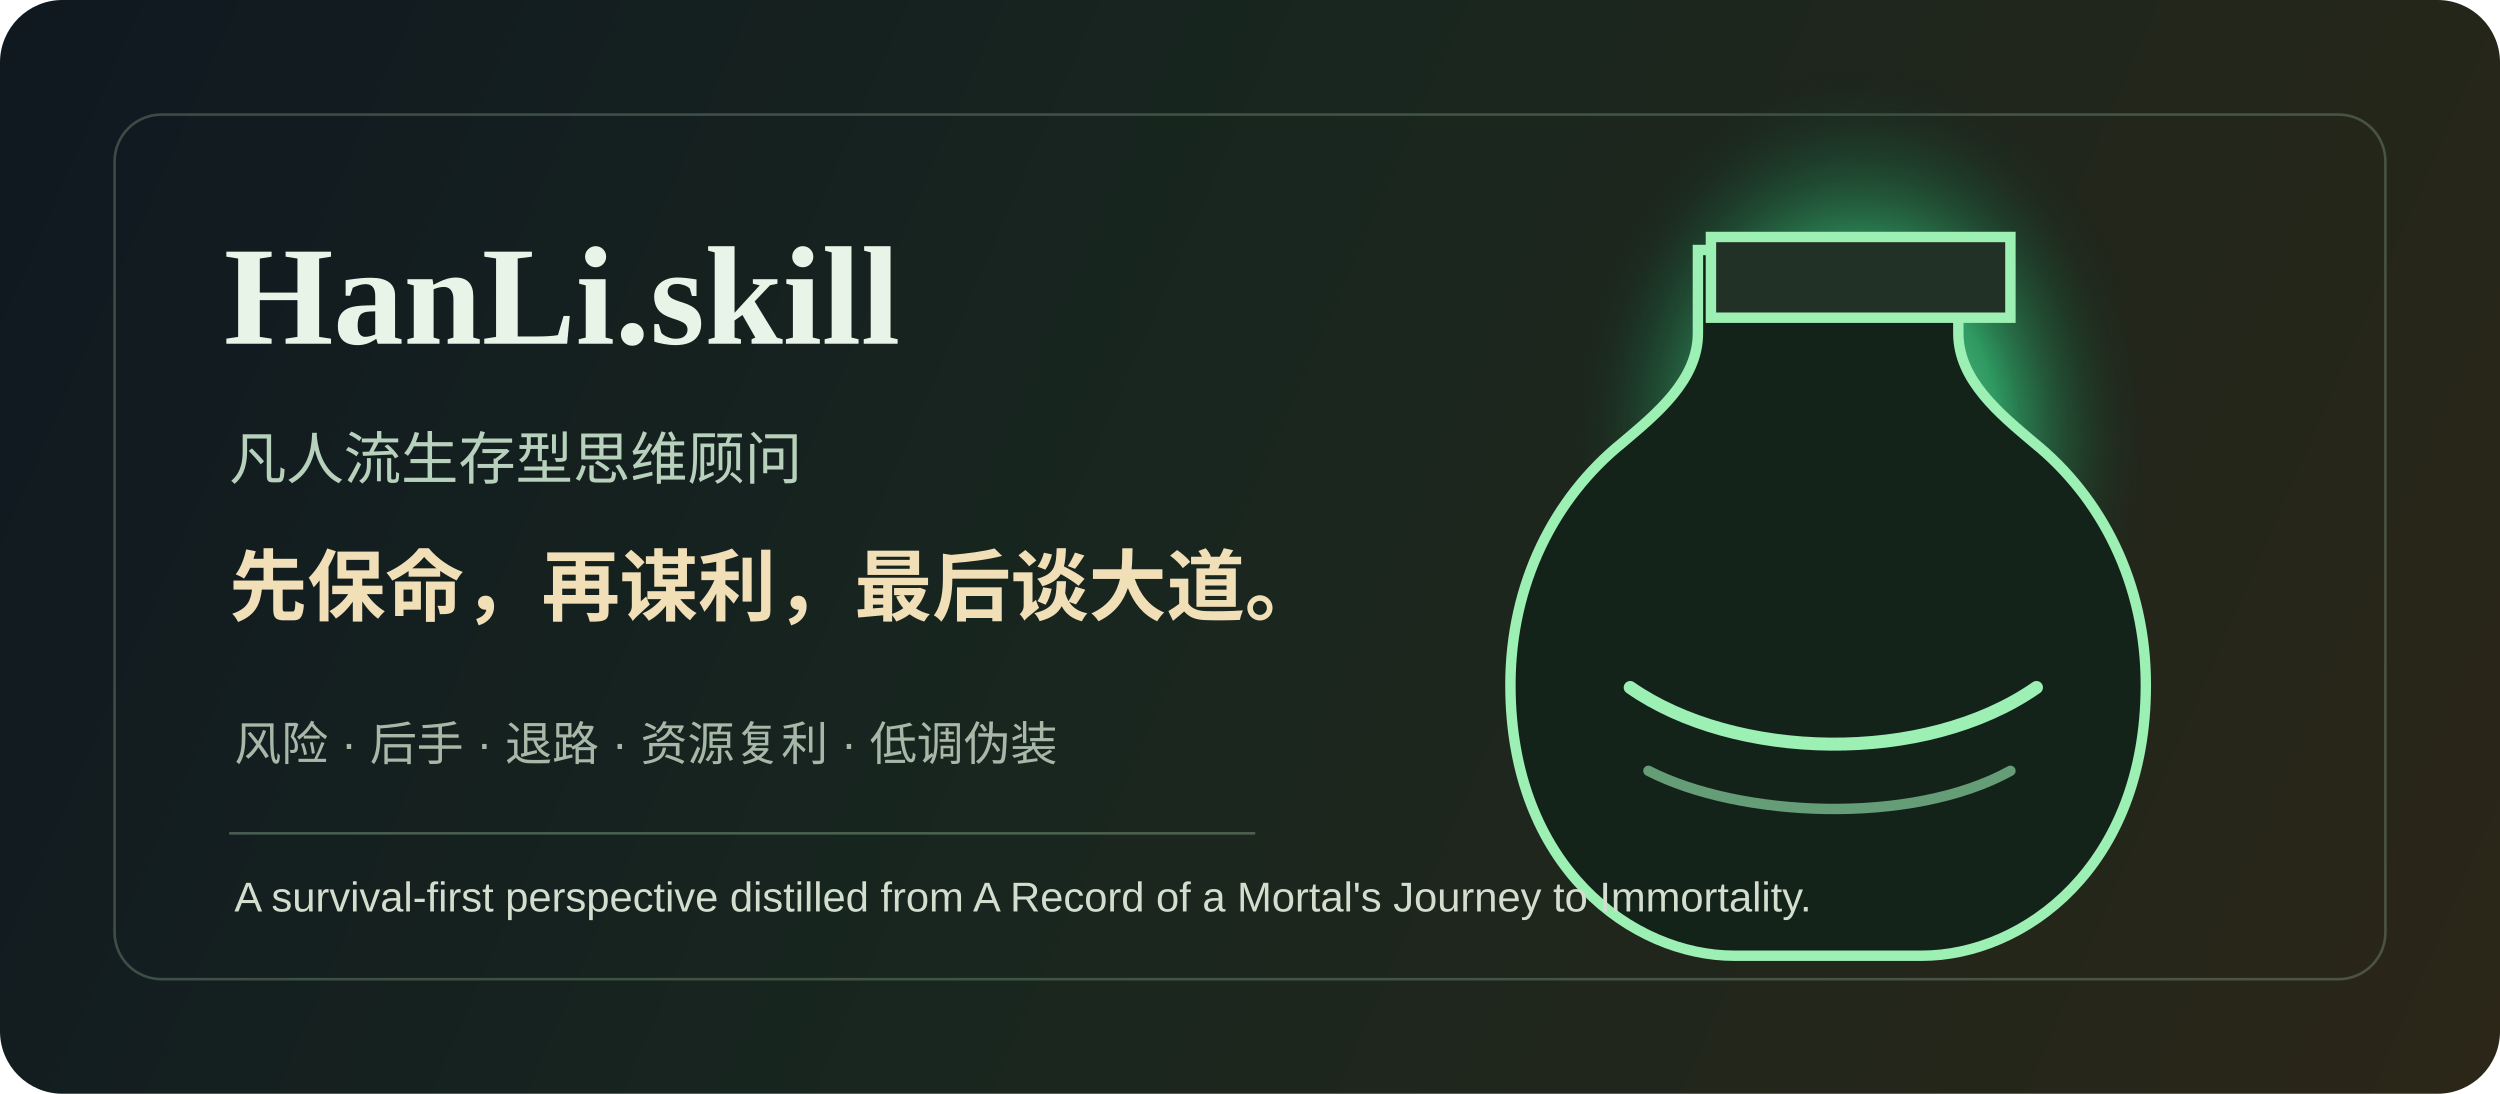
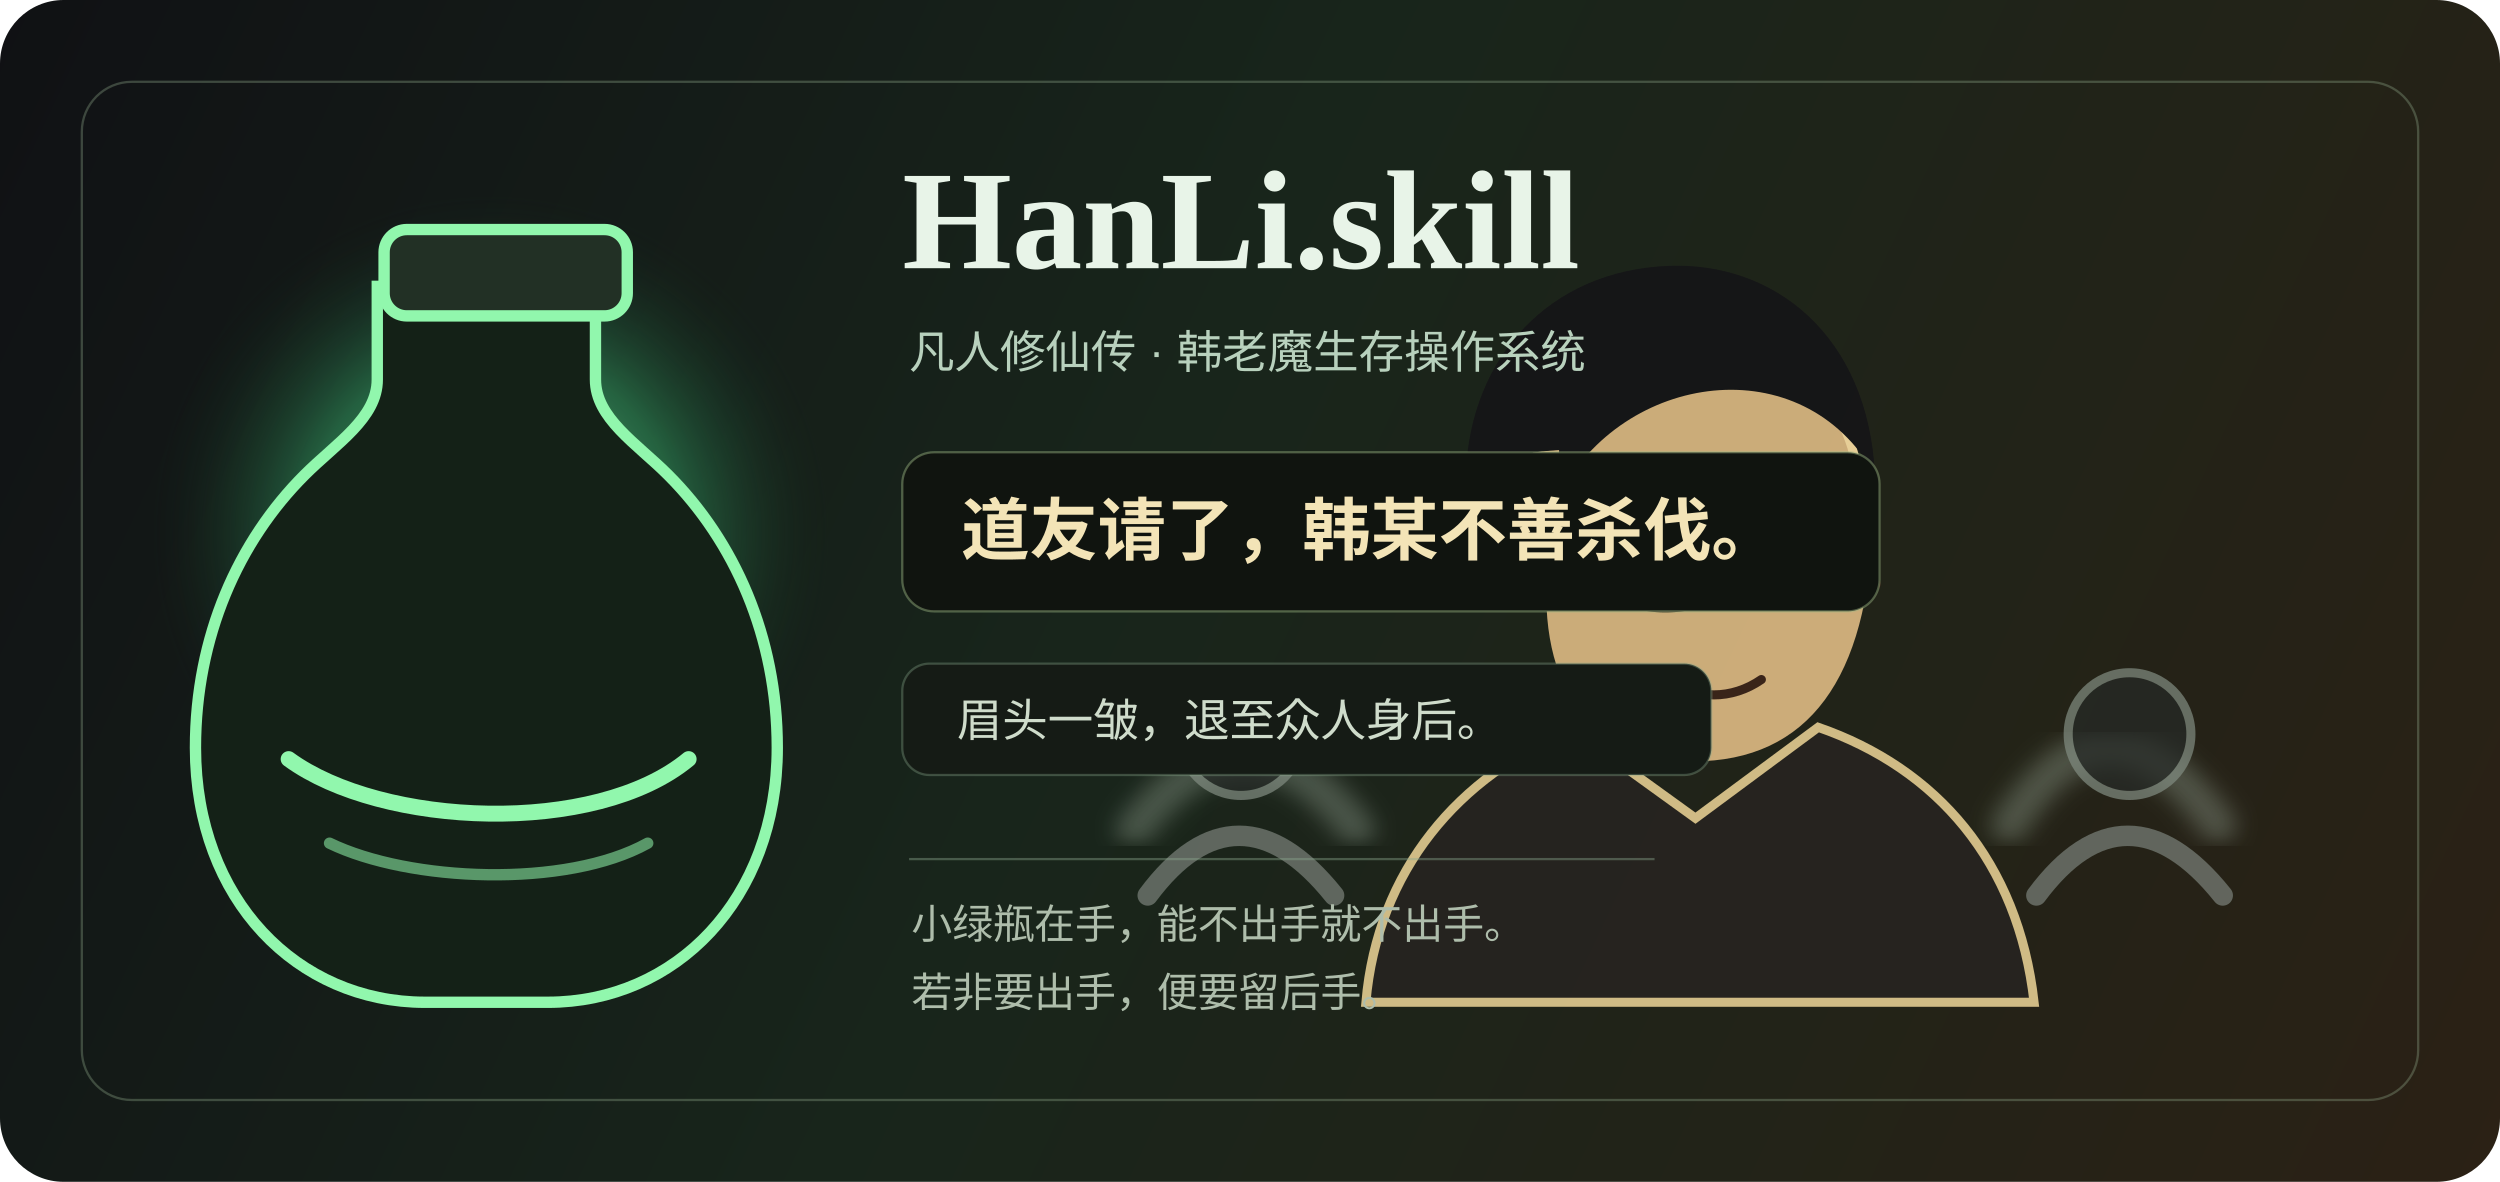
- <svg xmlns="http://www.w3.org/2000/svg" width="960" height="420" viewBox="0 0 960 420" fill="none">
+ <svg xmlns="http://www.w3.org/2000/svg" width="1100" height="520" viewBox="0 0 1100 520" fill="none">
  <defs>
-     <linearGradient id="bg" x1="0" y1="0" x2="960" y2="420" gradientUnits="userSpaceOnUse">
-       <stop stop-color="#101820" />
-       <stop offset="0.45" stop-color="#18261f" />
-       <stop offset="1" stop-color="#2b2618" />
+     <linearGradient id="bg" x1="0" y1="0" x2="1100" y2="520" gradientUnits="userSpaceOnUse">
+       <stop stop-color="#101114" />
+       <stop offset="0.45" stop-color="#18251b" />
+       <stop offset="1" stop-color="#2b2115" />
    </linearGradient>
-     <radialGradient id="bottle" cx="0" cy="0" r="1" gradientUnits="userSpaceOnUse" gradientTransform="translate(714 169) rotate(90) scale(142 112)">
-       <stop stop-color="#82f4b1" />
-       <stop offset="0.48" stop-color="#2f9f65" />
+     <radialGradient id="bottleGlow" cx="0" cy="0" r="1" gradientUnits="userSpaceOnUse" gradientTransform="translate(216 235) rotate(90) scale(150)">
+       <stop stop-color="#90ffad" stop-opacity="0.9" />
+       <stop offset="0.55" stop-color="#37b46f" stop-opacity="0.45" />
      <stop offset="1" stop-color="#10261a" stop-opacity="0" />
    </radialGradient>
+     <filter id="soft" x="-20%" y="-20%" width="140%" height="140%">
+       <feGaussianBlur stdDeviation="5" />
+     </filter>
  </defs>
-   <rect width="960" height="420" rx="24" fill="url(#bg)" />
-   <rect x="44" y="44" width="872" height="332" rx="18" stroke="#8aa88c" stroke-opacity="0.35" />
-   <circle cx="714" cy="169" r="142" fill="url(#bottle)" opacity="0.95" />
-   <path d="M676 96h76v32c0 18 16 31 29 42 26 21 43 54 43 93 0 70-47 104-86 104h-72c-39 0-86-34-86-104 0-39 17-72 43-93 13-11 29-24 29-42V96Z" fill="#13231a" stroke="#9cf0b4" stroke-width="4" />
-   <path d="M657 91h115v31H657V91Z" fill="#223125" stroke="#9cf0b4" stroke-width="4" />
-   <path d="M626 264c40 28 113 30 156 0" stroke="#9cf0b4" stroke-width="5" stroke-linecap="round" />
-   <path d="M633 296c35 18 101 21 139 0" stroke="#9cf0b4" stroke-opacity="0.6" stroke-width="4" stroke-linecap="round" />
-   <text x="86" y="132" fill="#e8f4e8" font-family="Georgia, 'Times New Roman', serif" font-size="54" font-weight="700">HanLi.skill</text>
-   <text x="88" y="184" fill="#b8d1bd" font-family="Arial, sans-serif" font-size="22">凡人流生存型思维顾问</text>
-   <text x="88" y="236" fill="#f1dfb8" font-family="Arial, sans-serif" font-size="30" font-weight="700">先保命，再谋利，最后谈大道。</text>
-   <text x="90" y="292" fill="#a7b8a8" font-family="Arial, sans-serif" font-size="18">风险 · 后手 · 退路 · 资源复利 · 低调伪装</text>
-   <path d="M88 320h394" stroke="#8aa88c" stroke-opacity="0.45" />
-   <text x="90" y="350" fill="#d4decf" font-family="Arial, sans-serif" font-size="16">A survival-first perspective distilled from A Record of a Mortal's Journey to Immortality.</text>
+   <rect width="1100" height="520" rx="28" fill="url(#bg)" />
+   <rect x="36" y="36" width="1028" height="448" rx="22" stroke="#8fa889" stroke-opacity="0.35" />
+   <circle cx="216" cy="235" r="154" fill="url(#bottleGlow)" />
+   <path d="M184 126h78v41c0 17 18 28 32 42 29 29 48 71 48 120 0 67-45 112-101 112h-54c-56 0-101-45-101-112 0-49 19-91 48-120 14-14 32-25 32-42v-41Z" fill="#142117" stroke="#91f7ad" stroke-width="5" />
+   <rect x="169" y="101" width="107" height="38" rx="10" fill="#223025" stroke="#91f7ad" stroke-width="5" />
+   <path d="M127 334c41 30 135 34 176 0" stroke="#91f7ad" stroke-width="7" stroke-linecap="round" />
+   <path d="M145 371c35 17 104 20 140 0" stroke="#91f7ad" stroke-opacity="0.55" stroke-width="5" stroke-linecap="round" />
+   <g opacity="0.95">
+     <path d="M692 321c-50 20-86 62-91 120h294c-7-62-43-103-95-121l-54 40-54-39Z" fill="#26231f" stroke="#d8c28a" stroke-width="4" />
+     <circle cx="746" cy="218" r="72" fill="#d4b27e" stroke="#f0d69d" stroke-width="4" />
+     <path d="M686 218c28-54 107-66 139-9-3-62-45-94-91-92-52 2-87 40-89 91 12-6 25-9 41-10Z" fill="#151517" />
+     <path d="M681 248c55 9 103 4 143-18-2 68-28 105-79 105-44 0-69-32-64-87Z" fill="#d4b27e" />
+     <path d="M705 258c17 12 37 12 60 0" stroke="#3a2419" stroke-width="5" stroke-linecap="round" />
+     <path d="M791 257c13 10 23 10 34 0" stroke="#3a2419" stroke-width="5" stroke-linecap="round" />
+     <path d="M734 299c12 9 28 9 41 0" stroke="#3a2419" stroke-width="4" stroke-linecap="round" />
+   </g>
+   <g filter="url(#soft)" opacity="0.35">
+     <path d="M499 365c32-42 65-42 98 0M884 363c29-45 59-45 92 0" stroke="#9fb09f" stroke-width="16" stroke-linecap="round" />
+   </g>
+   <g opacity="0.72">
+     <path d="M505 394c26-35 54-35 82 0" stroke="#788078" stroke-width="9" stroke-linecap="round" />
+     <path d="M896 394c26-35 54-35 82 0" stroke="#788078" stroke-width="9" stroke-linecap="round" />
+     <circle cx="546" cy="323" r="27" fill="#252a27" stroke="#7f8a7f" stroke-width="4" />
+     <circle cx="937" cy="323" r="27" fill="#252a27" stroke="#7f8a7f" stroke-width="4" />
+   </g>
+   <text x="397" y="118" fill="#e8f4e8" font-family="Georgia, 'Times New Roman', serif" font-size="62" font-weight="700">HanLi.skill</text>
+   <text x="400" y="162" fill="#b8d1bd" font-family="Arial, sans-serif" font-size="20">凡人修仙传 · 韩老魔生存操作系统</text>
+   <rect x="397" y="199" width="430" height="70" rx="14" fill="#10140f" stroke="#9bb684" stroke-opacity="0.45" />
+   <text x="423" y="244" fill="#f3e4b7" font-family="Arial, sans-serif" font-size="30" font-weight="700">道友请了，韩某不善杀伐。</text>
+   <rect x="397" y="292" width="356" height="49" rx="12" fill="#151b15" stroke="#8aa88c" stroke-opacity="0.35" />
+   <text x="421" y="324" fill="#cfdccb" font-family="Arial, sans-serif" font-size="20">眉头一皱，退至众人身后。</text>
+   <path d="M400 378h328" stroke="#8aa88c" stroke-opacity="0.42" />
+   <text x="401" y="413" fill="#aebdab" font-family="Arial, sans-serif" font-size="18">小绿瓶在手，能不出手就不出手。</text>
+   <text x="401" y="443" fill="#aebdab" font-family="Arial, sans-serif" font-size="18">若非要出手，便要留后手。</text>
</svg>
